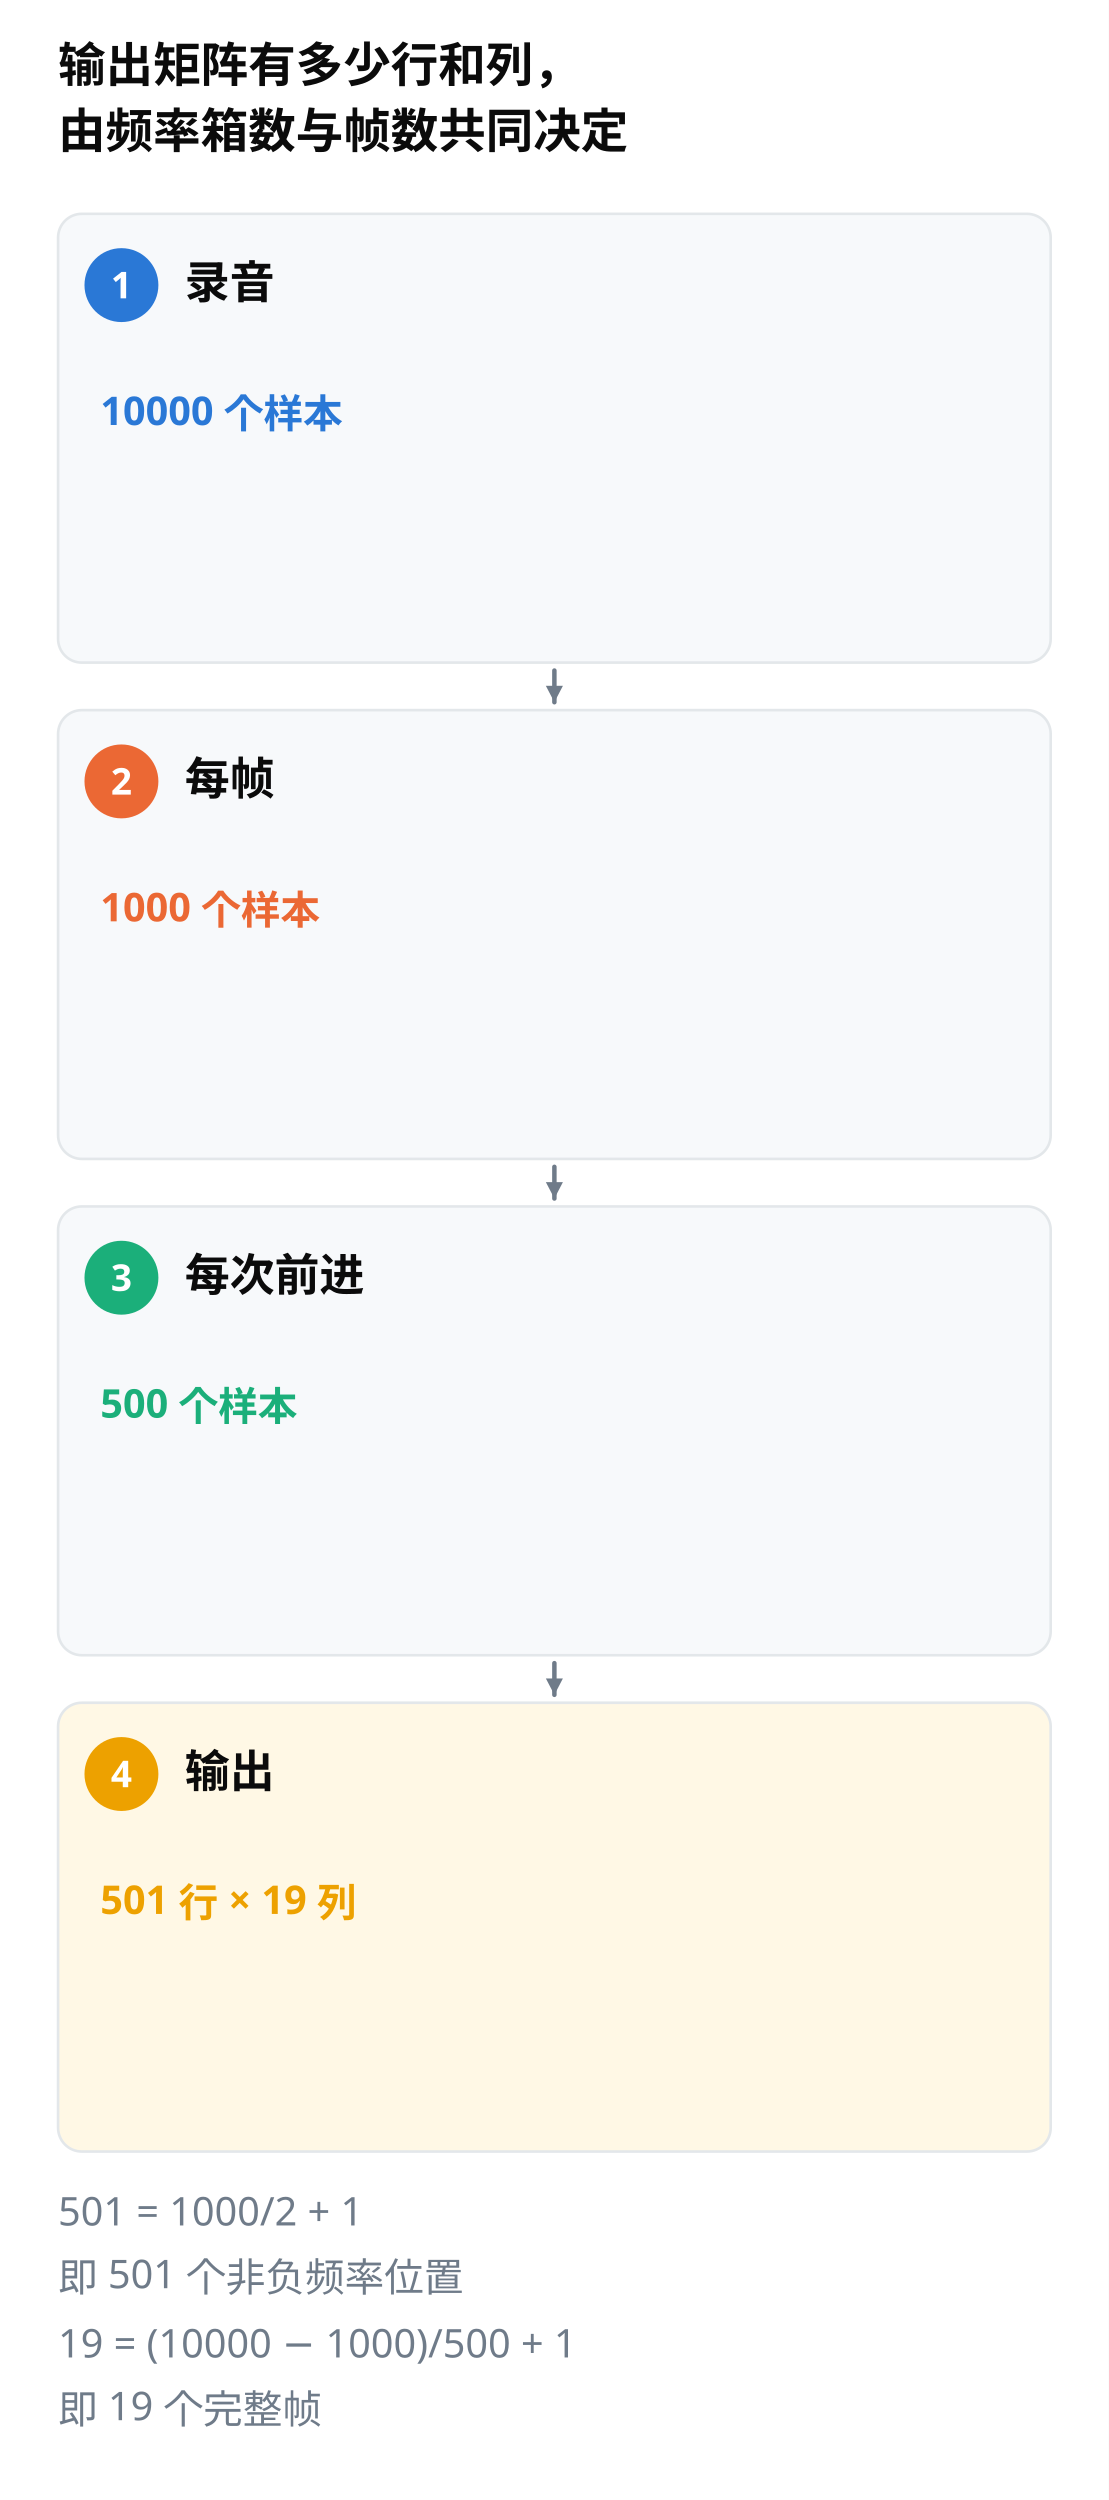
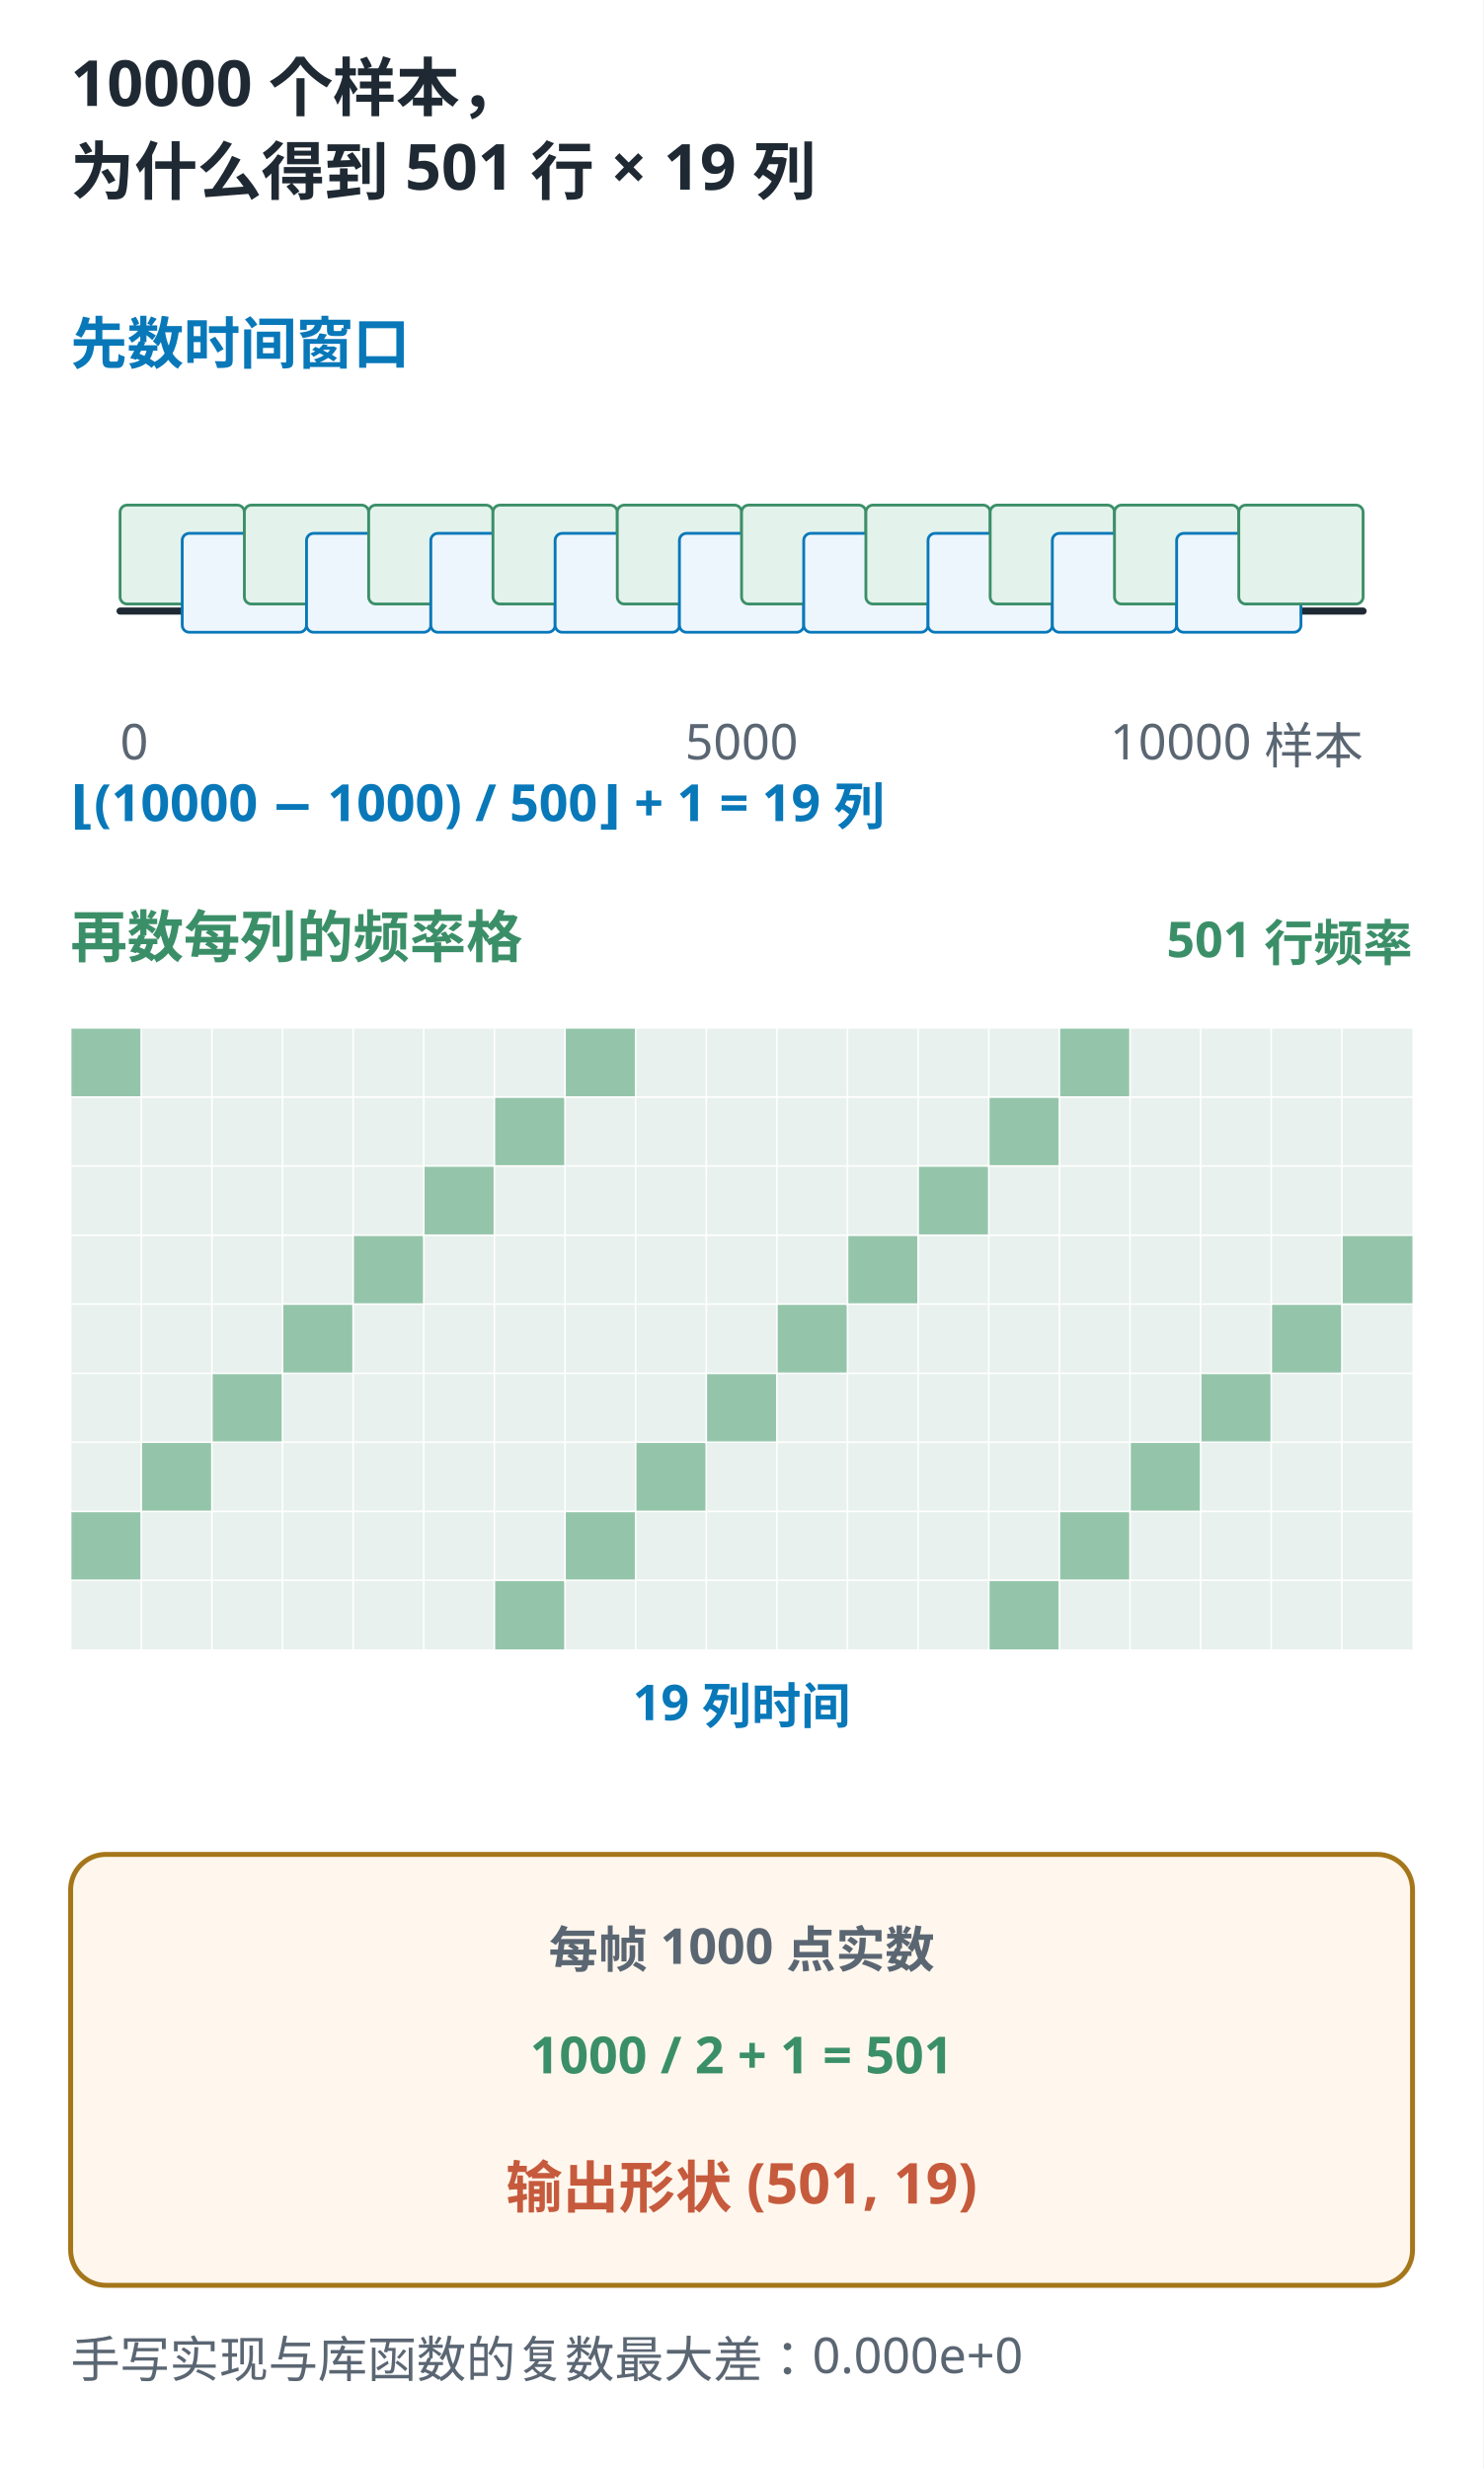
- <svg xmlns="http://www.w3.org/2000/svg" viewBox="0 0 420 947" width="420" height="947" font-family="Microsoft YaHei, PingFang SC, Noto Sans SC, Hiragino Sans GB, sans-serif" fill="#0b0b0b" role="img" aria-label="STFT 输出矩阵尺寸的计算">
-   <rect width="420" height="947" fill="#ffffff" />
-   <text x="22" y="31" font-size="18" font-weight="700" fill="#0b0b0b" text-anchor="start">
-     <tspan x="22" dy="0">输出矩阵有多少行和列，</tspan>
-     <tspan x="22" dy="25">由频率箱数与帧数共同决定</tspan>
+ <svg xmlns="http://www.w3.org/2000/svg" viewBox="0 0 420 699" width="420" height="699" font-family="Microsoft YaHei, PingFang SC, Noto Sans SC, Hiragino Sans GB, sans-serif" fill="#1f2933" role="img" aria-label="一万样本按一千点帧长和五百点帧移得到五百零一行十九列短时傅里叶变换矩阵">
+   <rect width="420" height="699" fill="#fff" />
+   <text x="20.0" y="30.0" font-size="18" font-weight="700" fill="#1f2933" text-anchor="start">
+     <tspan x="20.0" dy="0">10000 个样本，</tspan>
+     <tspan x="20.0" dy="25">为什么得到 501 行 × 19 列</tspan>
  </text>
-   <rect x="22" y="81" width="376" height="170" rx="9" fill="#f7f9fb" stroke="#e3e7ea" stroke-width="1" />
-   <circle cx="46" cy="108" r="14" fill="#2a78d6" stroke="none" stroke-width="1" />
-   <text x="46" y="113" font-size="14" font-weight="700" fill="#fff" text-anchor="middle">1</text>
-   <text x="70" y="113" font-size="17" font-weight="700" fill="#0b0b0b" text-anchor="start">录音</text>
-   <text x="38" y="161" font-size="15" font-weight="700" fill="#2a78d6" text-anchor="start">
-     <tspan x="38" dy="0">10000 个样本</tspan>
-   </text>
-   <line x1="210.0" y1="254.0" x2="210.0" y2="266.0" stroke="#6f7b89" stroke-width="1.7" stroke-linecap="round" />
-   <polygon points="210,266 206.768,259.791 213.232,259.791" fill="#6f7b89" />
-   <rect x="22" y="269" width="376" height="170" rx="9" fill="#f7f9fb" stroke="#e3e7ea" stroke-width="1" />
-   <circle cx="46" cy="296" r="14" fill="#eb6834" stroke="none" stroke-width="1" />
-   <text x="46" y="301" font-size="14" font-weight="700" fill="#fff" text-anchor="middle">2</text>
-   <text x="70" y="301" font-size="17" font-weight="700" fill="#0b0b0b" text-anchor="start">每帧</text>
-   <text x="38" y="349" font-size="15" font-weight="700" fill="#eb6834" text-anchor="start">
-     <tspan x="38" dy="0">1000 个样本</tspan>
-   </text>
-   <line x1="210.0" y1="442.0" x2="210.0" y2="454.0" stroke="#6f7b89" stroke-width="1.7" stroke-linecap="round" />
-   <polygon points="210,454 206.768,447.791 213.232,447.791" fill="#6f7b89" />
-   <rect x="22" y="457" width="376" height="170" rx="9" fill="#f7f9fb" stroke="#e3e7ea" stroke-width="1" />
-   <circle cx="46" cy="484" r="14" fill="#1baf7a" stroke="none" stroke-width="1" />
-   <text x="46" y="489" font-size="14" font-weight="700" fill="#fff" text-anchor="middle">3</text>
-   <text x="70" y="489" font-size="17" font-weight="700" fill="#0b0b0b" text-anchor="start">每次前进</text>
-   <text x="38" y="537" font-size="15" font-weight="700" fill="#1baf7a" text-anchor="start">
-     <tspan x="38" dy="0">500 个样本</tspan>
-   </text>
-   <line x1="210.0" y1="630.0" x2="210.0" y2="642.0" stroke="#6f7b89" stroke-width="1.7" stroke-linecap="round" />
-   <polygon points="210,642 206.768,635.791 213.232,635.791" fill="#6f7b89" />
-   <rect x="22" y="645" width="376" height="170" rx="9" fill="#fff8e5" stroke="#e3e7ea" stroke-width="1" />
-   <circle cx="46" cy="672" r="14" fill="#eda100" stroke="none" stroke-width="1" />
-   <text x="46" y="677" font-size="14" font-weight="700" fill="#fff" text-anchor="middle">4</text>
-   <text x="70" y="677" font-size="17" font-weight="700" fill="#0b0b0b" text-anchor="start">输出</text>
-   <text x="38" y="725" font-size="15" font-weight="700" fill="#eda100" text-anchor="start">
-     <tspan x="38" dy="0">501 行 × 19 列</tspan>
-   </text>
-   <text x="22" y="843" font-size="15" font-weight="400" fill="#6f7b89" text-anchor="start">
-     <tspan x="22" dy="0">501 = 1000/2 + 1</tspan>
-     <tspan x="22" dy="25">即 501 个非负频率位置</tspan>
-     <tspan x="22" dy="25">19 = (10000 − 1000)/500 + 1</tspan>
-     <tspan x="22" dy="25">即 19 个完整帧</tspan>
-   </text>
+   <text x="20.0" y="103.0" font-size="16" font-weight="700" fill="#0878b9" text-anchor="start">先数时间窗口</text>
+   <line x1="34.0" y1="173.0" x2="386.0" y2="173.0" stroke="#1f2933" stroke-width="2" stroke-linecap="round" />
+   <rect x="34.0" y="143.0" width="35.2" height="28.0" rx="2" fill="#e4f2ec" stroke="#3b8f68" stroke-width="0.8" />
+   <rect x="51.6" y="151.0" width="35.2" height="28.0" rx="2" fill="#eef6fd" stroke="#0878b9" stroke-width="0.8" />
+   <rect x="69.2" y="143.0" width="35.2" height="28.0" rx="2" fill="#e4f2ec" stroke="#3b8f68" stroke-width="0.8" />
+   <rect x="86.8" y="151.0" width="35.2" height="28.0" rx="2" fill="#eef6fd" stroke="#0878b9" stroke-width="0.8" />
+   <rect x="104.4" y="143.0" width="35.2" height="28.0" rx="2" fill="#e4f2ec" stroke="#3b8f68" stroke-width="0.8" />
+   <rect x="122.0" y="151.0" width="35.2" height="28.0" rx="2" fill="#eef6fd" stroke="#0878b9" stroke-width="0.8" />
+   <rect x="139.6" y="143.0" width="35.2" height="28.0" rx="2" fill="#e4f2ec" stroke="#3b8f68" stroke-width="0.8" />
+   <rect x="157.2" y="151.0" width="35.2" height="28.0" rx="2" fill="#eef6fd" stroke="#0878b9" stroke-width="0.8" />
+   <rect x="174.8" y="143.0" width="35.2" height="28.0" rx="2" fill="#e4f2ec" stroke="#3b8f68" stroke-width="0.8" />
+   <rect x="192.4" y="151.0" width="35.2" height="28.0" rx="2" fill="#eef6fd" stroke="#0878b9" stroke-width="0.8" />
+   <rect x="210.0" y="143.0" width="35.2" height="28.0" rx="2" fill="#e4f2ec" stroke="#3b8f68" stroke-width="0.8" />
+   <rect x="227.6" y="151.0" width="35.2" height="28.0" rx="2" fill="#eef6fd" stroke="#0878b9" stroke-width="0.8" />
+   <rect x="245.2" y="143.0" width="35.2" height="28.0" rx="2" fill="#e4f2ec" stroke="#3b8f68" stroke-width="0.8" />
+   <rect x="262.8" y="151.0" width="35.2" height="28.0" rx="2" fill="#eef6fd" stroke="#0878b9" stroke-width="0.8" />
+   <rect x="280.4" y="143.0" width="35.2" height="28.0" rx="2" fill="#e4f2ec" stroke="#3b8f68" stroke-width="0.8" />
+   <rect x="298.0" y="151.0" width="35.2" height="28.0" rx="2" fill="#eef6fd" stroke="#0878b9" stroke-width="0.8" />
+   <rect x="315.6" y="143.0" width="35.2" height="28.0" rx="2" fill="#e4f2ec" stroke="#3b8f68" stroke-width="0.8" />
+   <rect x="333.2" y="151.0" width="35.2" height="28.0" rx="2" fill="#eef6fd" stroke="#0878b9" stroke-width="0.8" />
+   <rect x="350.8" y="143.0" width="35.2" height="28.0" rx="2" fill="#e4f2ec" stroke="#3b8f68" stroke-width="0.8" />
+   <text x="34.0" y="215.0" font-size="14" font-weight="400" fill="#5b6673" text-anchor="start">0</text>
+   <text x="210.0" y="215.0" font-size="14" font-weight="400" fill="#5b6673" text-anchor="middle">5000</text>
+   <text x="386.0" y="215.0" font-size="14" font-weight="400" fill="#5b6673" text-anchor="end">10000 样本</text>
+   <text x="20.0" y="233.0" font-size="14.5" font-weight="700" fill="#0878b9" text-anchor="start">⌊(10000 − 1000) / 500⌋ + 1 = 19 列</text>
+   <text x="20.0" y="271.0" font-size="16" font-weight="700" fill="#3b8f68" text-anchor="start">再数每列的频率格</text>
+   <rect x="20.0" y="291.0" width="20.2" height="19.8" rx="0" fill="#94c5aa" stroke="#fff" stroke-width="0.45" />
+   <rect x="20.0" y="310.6" width="20.2" height="19.8" rx="0" fill="#e8f1ed" stroke="#fff" stroke-width="0.45" />
+   <rect x="20.0" y="330.1" width="20.2" height="19.8" rx="0" fill="#e8f1ed" stroke="#fff" stroke-width="0.45" />
+   <rect x="20.0" y="349.7" width="20.2" height="19.8" rx="0" fill="#e8f1ed" stroke="#fff" stroke-width="0.45" />
+   <rect x="20.0" y="369.2" width="20.2" height="19.8" rx="0" fill="#e8f1ed" stroke="#fff" stroke-width="0.45" />
+   <rect x="20.0" y="388.8" width="20.2" height="19.8" rx="0" fill="#e8f1ed" stroke="#fff" stroke-width="0.45" />
+   <rect x="20.0" y="408.3" width="20.2" height="19.8" rx="0" fill="#e8f1ed" stroke="#fff" stroke-width="0.45" />
+   <rect x="20.0" y="427.9" width="20.2" height="19.8" rx="0" fill="#94c5aa" stroke="#fff" stroke-width="0.45" />
+   <rect x="20.0" y="447.4" width="20.2" height="19.8" rx="0" fill="#e8f1ed" stroke="#fff" stroke-width="0.45" />
+   <rect x="40.0" y="291.0" width="20.2" height="19.8" rx="0" fill="#e8f1ed" stroke="#fff" stroke-width="0.45" />
+   <rect x="40.0" y="310.6" width="20.2" height="19.8" rx="0" fill="#e8f1ed" stroke="#fff" stroke-width="0.45" />
+   <rect x="40.0" y="330.1" width="20.2" height="19.8" rx="0" fill="#e8f1ed" stroke="#fff" stroke-width="0.45" />
+   <rect x="40.0" y="349.7" width="20.2" height="19.8" rx="0" fill="#e8f1ed" stroke="#fff" stroke-width="0.45" />
+   <rect x="40.0" y="369.2" width="20.2" height="19.8" rx="0" fill="#e8f1ed" stroke="#fff" stroke-width="0.45" />
+   <rect x="40.0" y="388.8" width="20.2" height="19.8" rx="0" fill="#e8f1ed" stroke="#fff" stroke-width="0.45" />
+   <rect x="40.0" y="408.3" width="20.2" height="19.8" rx="0" fill="#94c5aa" stroke="#fff" stroke-width="0.45" />
+   <rect x="40.0" y="427.9" width="20.2" height="19.8" rx="0" fill="#e8f1ed" stroke="#fff" stroke-width="0.45" />
+   <rect x="40.0" y="447.4" width="20.2" height="19.8" rx="0" fill="#e8f1ed" stroke="#fff" stroke-width="0.45" />
+   <rect x="60.0" y="291.0" width="20.2" height="19.8" rx="0" fill="#e8f1ed" stroke="#fff" stroke-width="0.45" />
+   <rect x="60.0" y="310.6" width="20.2" height="19.8" rx="0" fill="#e8f1ed" stroke="#fff" stroke-width="0.45" />
+   <rect x="60.0" y="330.1" width="20.2" height="19.8" rx="0" fill="#e8f1ed" stroke="#fff" stroke-width="0.45" />
+   <rect x="60.0" y="349.7" width="20.2" height="19.8" rx="0" fill="#e8f1ed" stroke="#fff" stroke-width="0.45" />
+   <rect x="60.0" y="369.2" width="20.2" height="19.8" rx="0" fill="#e8f1ed" stroke="#fff" stroke-width="0.45" />
+   <rect x="60.0" y="388.8" width="20.2" height="19.8" rx="0" fill="#94c5aa" stroke="#fff" stroke-width="0.45" />
+   <rect x="60.0" y="408.3" width="20.2" height="19.8" rx="0" fill="#e8f1ed" stroke="#fff" stroke-width="0.45" />
+   <rect x="60.0" y="427.9" width="20.2" height="19.8" rx="0" fill="#e8f1ed" stroke="#fff" stroke-width="0.45" />
+   <rect x="60.0" y="447.4" width="20.2" height="19.8" rx="0" fill="#e8f1ed" stroke="#fff" stroke-width="0.45" />
+   <rect x="80.0" y="291.0" width="20.2" height="19.8" rx="0" fill="#e8f1ed" stroke="#fff" stroke-width="0.45" />
+   <rect x="80.0" y="310.6" width="20.2" height="19.8" rx="0" fill="#e8f1ed" stroke="#fff" stroke-width="0.45" />
+   <rect x="80.0" y="330.1" width="20.2" height="19.8" rx="0" fill="#e8f1ed" stroke="#fff" stroke-width="0.45" />
+   <rect x="80.0" y="349.7" width="20.2" height="19.8" rx="0" fill="#e8f1ed" stroke="#fff" stroke-width="0.45" />
+   <rect x="80.0" y="369.2" width="20.2" height="19.8" rx="0" fill="#94c5aa" stroke="#fff" stroke-width="0.45" />
+   <rect x="80.0" y="388.8" width="20.2" height="19.8" rx="0" fill="#e8f1ed" stroke="#fff" stroke-width="0.45" />
+   <rect x="80.0" y="408.3" width="20.2" height="19.8" rx="0" fill="#e8f1ed" stroke="#fff" stroke-width="0.45" />
+   <rect x="80.0" y="427.9" width="20.2" height="19.8" rx="0" fill="#e8f1ed" stroke="#fff" stroke-width="0.45" />
+   <rect x="80.0" y="447.4" width="20.2" height="19.8" rx="0" fill="#e8f1ed" stroke="#fff" stroke-width="0.45" />
+   <rect x="100.0" y="291.0" width="20.2" height="19.8" rx="0" fill="#e8f1ed" stroke="#fff" stroke-width="0.45" />
+   <rect x="100.0" y="310.6" width="20.2" height="19.8" rx="0" fill="#e8f1ed" stroke="#fff" stroke-width="0.45" />
+   <rect x="100.0" y="330.1" width="20.2" height="19.8" rx="0" fill="#e8f1ed" stroke="#fff" stroke-width="0.45" />
+   <rect x="100.0" y="349.7" width="20.2" height="19.8" rx="0" fill="#94c5aa" stroke="#fff" stroke-width="0.45" />
+   <rect x="100.0" y="369.2" width="20.2" height="19.8" rx="0" fill="#e8f1ed" stroke="#fff" stroke-width="0.45" />
+   <rect x="100.0" y="388.8" width="20.2" height="19.8" rx="0" fill="#e8f1ed" stroke="#fff" stroke-width="0.45" />
+   <rect x="100.0" y="408.3" width="20.2" height="19.8" rx="0" fill="#e8f1ed" stroke="#fff" stroke-width="0.45" />
+   <rect x="100.0" y="427.9" width="20.2" height="19.8" rx="0" fill="#e8f1ed" stroke="#fff" stroke-width="0.45" />
+   <rect x="100.0" y="447.4" width="20.2" height="19.8" rx="0" fill="#e8f1ed" stroke="#fff" stroke-width="0.45" />
+   <rect x="120.0" y="291.0" width="20.2" height="19.8" rx="0" fill="#e8f1ed" stroke="#fff" stroke-width="0.45" />
+   <rect x="120.0" y="310.6" width="20.2" height="19.8" rx="0" fill="#e8f1ed" stroke="#fff" stroke-width="0.45" />
+   <rect x="120.0" y="330.1" width="20.2" height="19.8" rx="0" fill="#94c5aa" stroke="#fff" stroke-width="0.45" />
+   <rect x="120.0" y="349.7" width="20.2" height="19.8" rx="0" fill="#e8f1ed" stroke="#fff" stroke-width="0.45" />
+   <rect x="120.0" y="369.2" width="20.2" height="19.8" rx="0" fill="#e8f1ed" stroke="#fff" stroke-width="0.45" />
+   <rect x="120.0" y="388.8" width="20.2" height="19.8" rx="0" fill="#e8f1ed" stroke="#fff" stroke-width="0.45" />
+   <rect x="120.0" y="408.3" width="20.2" height="19.8" rx="0" fill="#e8f1ed" stroke="#fff" stroke-width="0.45" />
+   <rect x="120.0" y="427.9" width="20.2" height="19.8" rx="0" fill="#e8f1ed" stroke="#fff" stroke-width="0.45" />
+   <rect x="120.0" y="447.4" width="20.2" height="19.8" rx="0" fill="#e8f1ed" stroke="#fff" stroke-width="0.45" />
+   <rect x="140.0" y="291.0" width="20.2" height="19.8" rx="0" fill="#e8f1ed" stroke="#fff" stroke-width="0.45" />
+   <rect x="140.0" y="310.6" width="20.2" height="19.8" rx="0" fill="#94c5aa" stroke="#fff" stroke-width="0.45" />
+   <rect x="140.0" y="330.1" width="20.2" height="19.8" rx="0" fill="#e8f1ed" stroke="#fff" stroke-width="0.45" />
+   <rect x="140.0" y="349.7" width="20.2" height="19.8" rx="0" fill="#e8f1ed" stroke="#fff" stroke-width="0.45" />
+   <rect x="140.0" y="369.2" width="20.2" height="19.8" rx="0" fill="#e8f1ed" stroke="#fff" stroke-width="0.45" />
+   <rect x="140.0" y="388.8" width="20.2" height="19.8" rx="0" fill="#e8f1ed" stroke="#fff" stroke-width="0.45" />
+   <rect x="140.0" y="408.3" width="20.2" height="19.8" rx="0" fill="#e8f1ed" stroke="#fff" stroke-width="0.45" />
+   <rect x="140.0" y="427.9" width="20.2" height="19.8" rx="0" fill="#e8f1ed" stroke="#fff" stroke-width="0.45" />
+   <rect x="140.0" y="447.4" width="20.2" height="19.8" rx="0" fill="#94c5aa" stroke="#fff" stroke-width="0.45" />
+   <rect x="160.0" y="291.0" width="20.2" height="19.8" rx="0" fill="#94c5aa" stroke="#fff" stroke-width="0.45" />
+   <rect x="160.0" y="310.6" width="20.2" height="19.8" rx="0" fill="#e8f1ed" stroke="#fff" stroke-width="0.45" />
+   <rect x="160.0" y="330.1" width="20.2" height="19.8" rx="0" fill="#e8f1ed" stroke="#fff" stroke-width="0.45" />
+   <rect x="160.0" y="349.7" width="20.2" height="19.8" rx="0" fill="#e8f1ed" stroke="#fff" stroke-width="0.45" />
+   <rect x="160.0" y="369.2" width="20.2" height="19.8" rx="0" fill="#e8f1ed" stroke="#fff" stroke-width="0.45" />
+   <rect x="160.0" y="388.8" width="20.2" height="19.8" rx="0" fill="#e8f1ed" stroke="#fff" stroke-width="0.45" />
+   <rect x="160.0" y="408.3" width="20.2" height="19.8" rx="0" fill="#e8f1ed" stroke="#fff" stroke-width="0.45" />
+   <rect x="160.0" y="427.9" width="20.2" height="19.8" rx="0" fill="#94c5aa" stroke="#fff" stroke-width="0.45" />
+   <rect x="160.0" y="447.4" width="20.2" height="19.8" rx="0" fill="#e8f1ed" stroke="#fff" stroke-width="0.45" />
+   <rect x="180.0" y="291.0" width="20.2" height="19.8" rx="0" fill="#e8f1ed" stroke="#fff" stroke-width="0.45" />
+   <rect x="180.0" y="310.6" width="20.2" height="19.8" rx="0" fill="#e8f1ed" stroke="#fff" stroke-width="0.45" />
+   <rect x="180.0" y="330.1" width="20.2" height="19.8" rx="0" fill="#e8f1ed" stroke="#fff" stroke-width="0.45" />
+   <rect x="180.0" y="349.7" width="20.2" height="19.8" rx="0" fill="#e8f1ed" stroke="#fff" stroke-width="0.45" />
+   <rect x="180.0" y="369.2" width="20.2" height="19.8" rx="0" fill="#e8f1ed" stroke="#fff" stroke-width="0.45" />
+   <rect x="180.0" y="388.8" width="20.2" height="19.8" rx="0" fill="#e8f1ed" stroke="#fff" stroke-width="0.45" />
+   <rect x="180.0" y="408.3" width="20.2" height="19.8" rx="0" fill="#94c5aa" stroke="#fff" stroke-width="0.45" />
+   <rect x="180.0" y="427.9" width="20.2" height="19.8" rx="0" fill="#e8f1ed" stroke="#fff" stroke-width="0.45" />
+   <rect x="180.0" y="447.4" width="20.2" height="19.8" rx="0" fill="#e8f1ed" stroke="#fff" stroke-width="0.45" />
+   <rect x="200.0" y="291.0" width="20.2" height="19.8" rx="0" fill="#e8f1ed" stroke="#fff" stroke-width="0.45" />
+   <rect x="200.0" y="310.6" width="20.2" height="19.8" rx="0" fill="#e8f1ed" stroke="#fff" stroke-width="0.45" />
+   <rect x="200.0" y="330.1" width="20.2" height="19.8" rx="0" fill="#e8f1ed" stroke="#fff" stroke-width="0.45" />
+   <rect x="200.0" y="349.7" width="20.2" height="19.8" rx="0" fill="#e8f1ed" stroke="#fff" stroke-width="0.45" />
+   <rect x="200.0" y="369.2" width="20.2" height="19.8" rx="0" fill="#e8f1ed" stroke="#fff" stroke-width="0.45" />
+   <rect x="200.0" y="388.8" width="20.2" height="19.8" rx="0" fill="#94c5aa" stroke="#fff" stroke-width="0.45" />
+   <rect x="200.0" y="408.3" width="20.2" height="19.8" rx="0" fill="#e8f1ed" stroke="#fff" stroke-width="0.45" />
+   <rect x="200.0" y="427.9" width="20.2" height="19.8" rx="0" fill="#e8f1ed" stroke="#fff" stroke-width="0.45" />
+   <rect x="200.0" y="447.4" width="20.2" height="19.8" rx="0" fill="#e8f1ed" stroke="#fff" stroke-width="0.45" />
+   <rect x="220.0" y="291.0" width="20.2" height="19.8" rx="0" fill="#e8f1ed" stroke="#fff" stroke-width="0.45" />
+   <rect x="220.0" y="310.6" width="20.2" height="19.8" rx="0" fill="#e8f1ed" stroke="#fff" stroke-width="0.45" />
+   <rect x="220.0" y="330.1" width="20.2" height="19.8" rx="0" fill="#e8f1ed" stroke="#fff" stroke-width="0.45" />
+   <rect x="220.0" y="349.7" width="20.2" height="19.8" rx="0" fill="#e8f1ed" stroke="#fff" stroke-width="0.45" />
+   <rect x="220.0" y="369.2" width="20.2" height="19.8" rx="0" fill="#94c5aa" stroke="#fff" stroke-width="0.45" />
+   <rect x="220.0" y="388.8" width="20.2" height="19.8" rx="0" fill="#e8f1ed" stroke="#fff" stroke-width="0.45" />
+   <rect x="220.0" y="408.3" width="20.2" height="19.8" rx="0" fill="#e8f1ed" stroke="#fff" stroke-width="0.45" />
+   <rect x="220.0" y="427.9" width="20.2" height="19.8" rx="0" fill="#e8f1ed" stroke="#fff" stroke-width="0.45" />
+   <rect x="220.0" y="447.4" width="20.2" height="19.8" rx="0" fill="#e8f1ed" stroke="#fff" stroke-width="0.45" />
+   <rect x="240.0" y="291.0" width="20.2" height="19.8" rx="0" fill="#e8f1ed" stroke="#fff" stroke-width="0.45" />
+   <rect x="240.0" y="310.6" width="20.2" height="19.8" rx="0" fill="#e8f1ed" stroke="#fff" stroke-width="0.45" />
+   <rect x="240.0" y="330.1" width="20.2" height="19.8" rx="0" fill="#e8f1ed" stroke="#fff" stroke-width="0.45" />
+   <rect x="240.0" y="349.7" width="20.2" height="19.8" rx="0" fill="#94c5aa" stroke="#fff" stroke-width="0.45" />
+   <rect x="240.0" y="369.2" width="20.2" height="19.8" rx="0" fill="#e8f1ed" stroke="#fff" stroke-width="0.45" />
+   <rect x="240.0" y="388.8" width="20.2" height="19.8" rx="0" fill="#e8f1ed" stroke="#fff" stroke-width="0.45" />
+   <rect x="240.0" y="408.3" width="20.2" height="19.8" rx="0" fill="#e8f1ed" stroke="#fff" stroke-width="0.45" />
+   <rect x="240.0" y="427.9" width="20.2" height="19.8" rx="0" fill="#e8f1ed" stroke="#fff" stroke-width="0.45" />
+   <rect x="240.0" y="447.4" width="20.2" height="19.8" rx="0" fill="#e8f1ed" stroke="#fff" stroke-width="0.45" />
+   <rect x="260.0" y="291.0" width="20.2" height="19.8" rx="0" fill="#e8f1ed" stroke="#fff" stroke-width="0.45" />
+   <rect x="260.0" y="310.6" width="20.2" height="19.8" rx="0" fill="#e8f1ed" stroke="#fff" stroke-width="0.45" />
+   <rect x="260.0" y="330.1" width="20.2" height="19.8" rx="0" fill="#94c5aa" stroke="#fff" stroke-width="0.45" />
+   <rect x="260.0" y="349.7" width="20.2" height="19.8" rx="0" fill="#e8f1ed" stroke="#fff" stroke-width="0.45" />
+   <rect x="260.0" y="369.2" width="20.2" height="19.8" rx="0" fill="#e8f1ed" stroke="#fff" stroke-width="0.45" />
+   <rect x="260.0" y="388.8" width="20.2" height="19.8" rx="0" fill="#e8f1ed" stroke="#fff" stroke-width="0.45" />
+   <rect x="260.0" y="408.3" width="20.2" height="19.8" rx="0" fill="#e8f1ed" stroke="#fff" stroke-width="0.45" />
+   <rect x="260.0" y="427.9" width="20.2" height="19.8" rx="0" fill="#e8f1ed" stroke="#fff" stroke-width="0.45" />
+   <rect x="260.0" y="447.4" width="20.2" height="19.8" rx="0" fill="#e8f1ed" stroke="#fff" stroke-width="0.45" />
+   <rect x="280.0" y="291.0" width="20.2" height="19.8" rx="0" fill="#e8f1ed" stroke="#fff" stroke-width="0.45" />
+   <rect x="280.0" y="310.6" width="20.2" height="19.8" rx="0" fill="#94c5aa" stroke="#fff" stroke-width="0.45" />
+   <rect x="280.0" y="330.1" width="20.2" height="19.8" rx="0" fill="#e8f1ed" stroke="#fff" stroke-width="0.45" />
+   <rect x="280.0" y="349.7" width="20.2" height="19.8" rx="0" fill="#e8f1ed" stroke="#fff" stroke-width="0.45" />
+   <rect x="280.0" y="369.2" width="20.2" height="19.8" rx="0" fill="#e8f1ed" stroke="#fff" stroke-width="0.45" />
+   <rect x="280.0" y="388.8" width="20.2" height="19.8" rx="0" fill="#e8f1ed" stroke="#fff" stroke-width="0.45" />
+   <rect x="280.0" y="408.3" width="20.2" height="19.8" rx="0" fill="#e8f1ed" stroke="#fff" stroke-width="0.45" />
+   <rect x="280.0" y="427.9" width="20.2" height="19.8" rx="0" fill="#e8f1ed" stroke="#fff" stroke-width="0.45" />
+   <rect x="280.0" y="447.4" width="20.2" height="19.8" rx="0" fill="#94c5aa" stroke="#fff" stroke-width="0.45" />
+   <rect x="300.0" y="291.0" width="20.2" height="19.8" rx="0" fill="#94c5aa" stroke="#fff" stroke-width="0.45" />
+   <rect x="300.0" y="310.6" width="20.2" height="19.8" rx="0" fill="#e8f1ed" stroke="#fff" stroke-width="0.45" />
+   <rect x="300.0" y="330.1" width="20.2" height="19.8" rx="0" fill="#e8f1ed" stroke="#fff" stroke-width="0.45" />
+   <rect x="300.0" y="349.7" width="20.2" height="19.8" rx="0" fill="#e8f1ed" stroke="#fff" stroke-width="0.45" />
+   <rect x="300.0" y="369.2" width="20.2" height="19.8" rx="0" fill="#e8f1ed" stroke="#fff" stroke-width="0.45" />
+   <rect x="300.0" y="388.8" width="20.2" height="19.8" rx="0" fill="#e8f1ed" stroke="#fff" stroke-width="0.45" />
+   <rect x="300.0" y="408.3" width="20.2" height="19.8" rx="0" fill="#e8f1ed" stroke="#fff" stroke-width="0.45" />
+   <rect x="300.0" y="427.9" width="20.2" height="19.8" rx="0" fill="#94c5aa" stroke="#fff" stroke-width="0.45" />
+   <rect x="300.0" y="447.4" width="20.2" height="19.8" rx="0" fill="#e8f1ed" stroke="#fff" stroke-width="0.45" />
+   <rect x="320.0" y="291.0" width="20.2" height="19.8" rx="0" fill="#e8f1ed" stroke="#fff" stroke-width="0.45" />
+   <rect x="320.0" y="310.6" width="20.2" height="19.8" rx="0" fill="#e8f1ed" stroke="#fff" stroke-width="0.45" />
+   <rect x="320.0" y="330.1" width="20.2" height="19.8" rx="0" fill="#e8f1ed" stroke="#fff" stroke-width="0.45" />
+   <rect x="320.0" y="349.7" width="20.2" height="19.8" rx="0" fill="#e8f1ed" stroke="#fff" stroke-width="0.45" />
+   <rect x="320.0" y="369.2" width="20.2" height="19.8" rx="0" fill="#e8f1ed" stroke="#fff" stroke-width="0.45" />
+   <rect x="320.0" y="388.8" width="20.2" height="19.8" rx="0" fill="#e8f1ed" stroke="#fff" stroke-width="0.45" />
+   <rect x="320.0" y="408.3" width="20.2" height="19.8" rx="0" fill="#94c5aa" stroke="#fff" stroke-width="0.45" />
+   <rect x="320.0" y="427.9" width="20.2" height="19.8" rx="0" fill="#e8f1ed" stroke="#fff" stroke-width="0.45" />
+   <rect x="320.0" y="447.4" width="20.2" height="19.8" rx="0" fill="#e8f1ed" stroke="#fff" stroke-width="0.45" />
+   <rect x="340.0" y="291.0" width="20.2" height="19.8" rx="0" fill="#e8f1ed" stroke="#fff" stroke-width="0.45" />
+   <rect x="340.0" y="310.6" width="20.2" height="19.8" rx="0" fill="#e8f1ed" stroke="#fff" stroke-width="0.45" />
+   <rect x="340.0" y="330.1" width="20.2" height="19.8" rx="0" fill="#e8f1ed" stroke="#fff" stroke-width="0.45" />
+   <rect x="340.0" y="349.7" width="20.2" height="19.8" rx="0" fill="#e8f1ed" stroke="#fff" stroke-width="0.45" />
+   <rect x="340.0" y="369.2" width="20.2" height="19.8" rx="0" fill="#e8f1ed" stroke="#fff" stroke-width="0.45" />
+   <rect x="340.0" y="388.8" width="20.2" height="19.8" rx="0" fill="#94c5aa" stroke="#fff" stroke-width="0.45" />
+   <rect x="340.0" y="408.3" width="20.2" height="19.8" rx="0" fill="#e8f1ed" stroke="#fff" stroke-width="0.45" />
+   <rect x="340.0" y="427.9" width="20.2" height="19.8" rx="0" fill="#e8f1ed" stroke="#fff" stroke-width="0.45" />
+   <rect x="340.0" y="447.4" width="20.2" height="19.8" rx="0" fill="#e8f1ed" stroke="#fff" stroke-width="0.45" />
+   <rect x="360.0" y="291.0" width="20.2" height="19.8" rx="0" fill="#e8f1ed" stroke="#fff" stroke-width="0.45" />
+   <rect x="360.0" y="310.6" width="20.2" height="19.8" rx="0" fill="#e8f1ed" stroke="#fff" stroke-width="0.45" />
+   <rect x="360.0" y="330.1" width="20.2" height="19.8" rx="0" fill="#e8f1ed" stroke="#fff" stroke-width="0.45" />
+   <rect x="360.0" y="349.7" width="20.2" height="19.8" rx="0" fill="#e8f1ed" stroke="#fff" stroke-width="0.45" />
+   <rect x="360.0" y="369.2" width="20.2" height="19.8" rx="0" fill="#94c5aa" stroke="#fff" stroke-width="0.45" />
+   <rect x="360.0" y="388.8" width="20.2" height="19.8" rx="0" fill="#e8f1ed" stroke="#fff" stroke-width="0.45" />
+   <rect x="360.0" y="408.3" width="20.2" height="19.8" rx="0" fill="#e8f1ed" stroke="#fff" stroke-width="0.45" />
+   <rect x="360.0" y="427.9" width="20.2" height="19.8" rx="0" fill="#e8f1ed" stroke="#fff" stroke-width="0.45" />
+   <rect x="360.0" y="447.4" width="20.2" height="19.8" rx="0" fill="#e8f1ed" stroke="#fff" stroke-width="0.45" />
+   <rect x="380.0" y="291.0" width="20.2" height="19.8" rx="0" fill="#e8f1ed" stroke="#fff" stroke-width="0.45" />
+   <rect x="380.0" y="310.6" width="20.2" height="19.8" rx="0" fill="#e8f1ed" stroke="#fff" stroke-width="0.45" />
+   <rect x="380.0" y="330.1" width="20.2" height="19.8" rx="0" fill="#e8f1ed" stroke="#fff" stroke-width="0.45" />
+   <rect x="380.0" y="349.7" width="20.2" height="19.8" rx="0" fill="#94c5aa" stroke="#fff" stroke-width="0.45" />
+   <rect x="380.0" y="369.2" width="20.2" height="19.8" rx="0" fill="#e8f1ed" stroke="#fff" stroke-width="0.45" />
+   <rect x="380.0" y="388.8" width="20.2" height="19.8" rx="0" fill="#e8f1ed" stroke="#fff" stroke-width="0.45" />
+   <rect x="380.0" y="408.3" width="20.2" height="19.8" rx="0" fill="#e8f1ed" stroke="#fff" stroke-width="0.45" />
+   <rect x="380.0" y="427.9" width="20.2" height="19.8" rx="0" fill="#e8f1ed" stroke="#fff" stroke-width="0.45" />
+   <rect x="380.0" y="447.4" width="20.2" height="19.8" rx="0" fill="#e8f1ed" stroke="#fff" stroke-width="0.45" />
+   <text x="210.0" y="487.0" font-size="14" font-weight="700" fill="#0878b9" text-anchor="middle">19 列时间</text>
+   <text x="400.0" y="271.0" font-size="14" font-weight="700" fill="#3b8f68" text-anchor="end">501 行频率</text>
+   <rect x="20.0" y="525.0" width="380.0" height="122.0" rx="10" fill="#fff7ed" stroke="#a5761a" stroke-width="1.4" />
+   <text x="210.0" y="557.0" font-size="14" font-weight="700" fill="#5b6673" text-anchor="middle">每帧 1000 点实数</text>
+   <text x="210.0" y="587.0" font-size="14.5" font-weight="700" fill="#3b8f68" text-anchor="middle">1000 / 2 + 1 = 501</text>
+   <text x="210.0" y="625.0" font-size="16" font-weight="700" fill="#c65a3d" text-anchor="middle">输出形状 (501, 19)</text>
+   <text x="20.0" y="673.0" font-size="14" font-weight="400" fill="#5b6673" text-anchor="start">手写实现与库函数的复数最大差：0.000e+0</text>
</svg>
